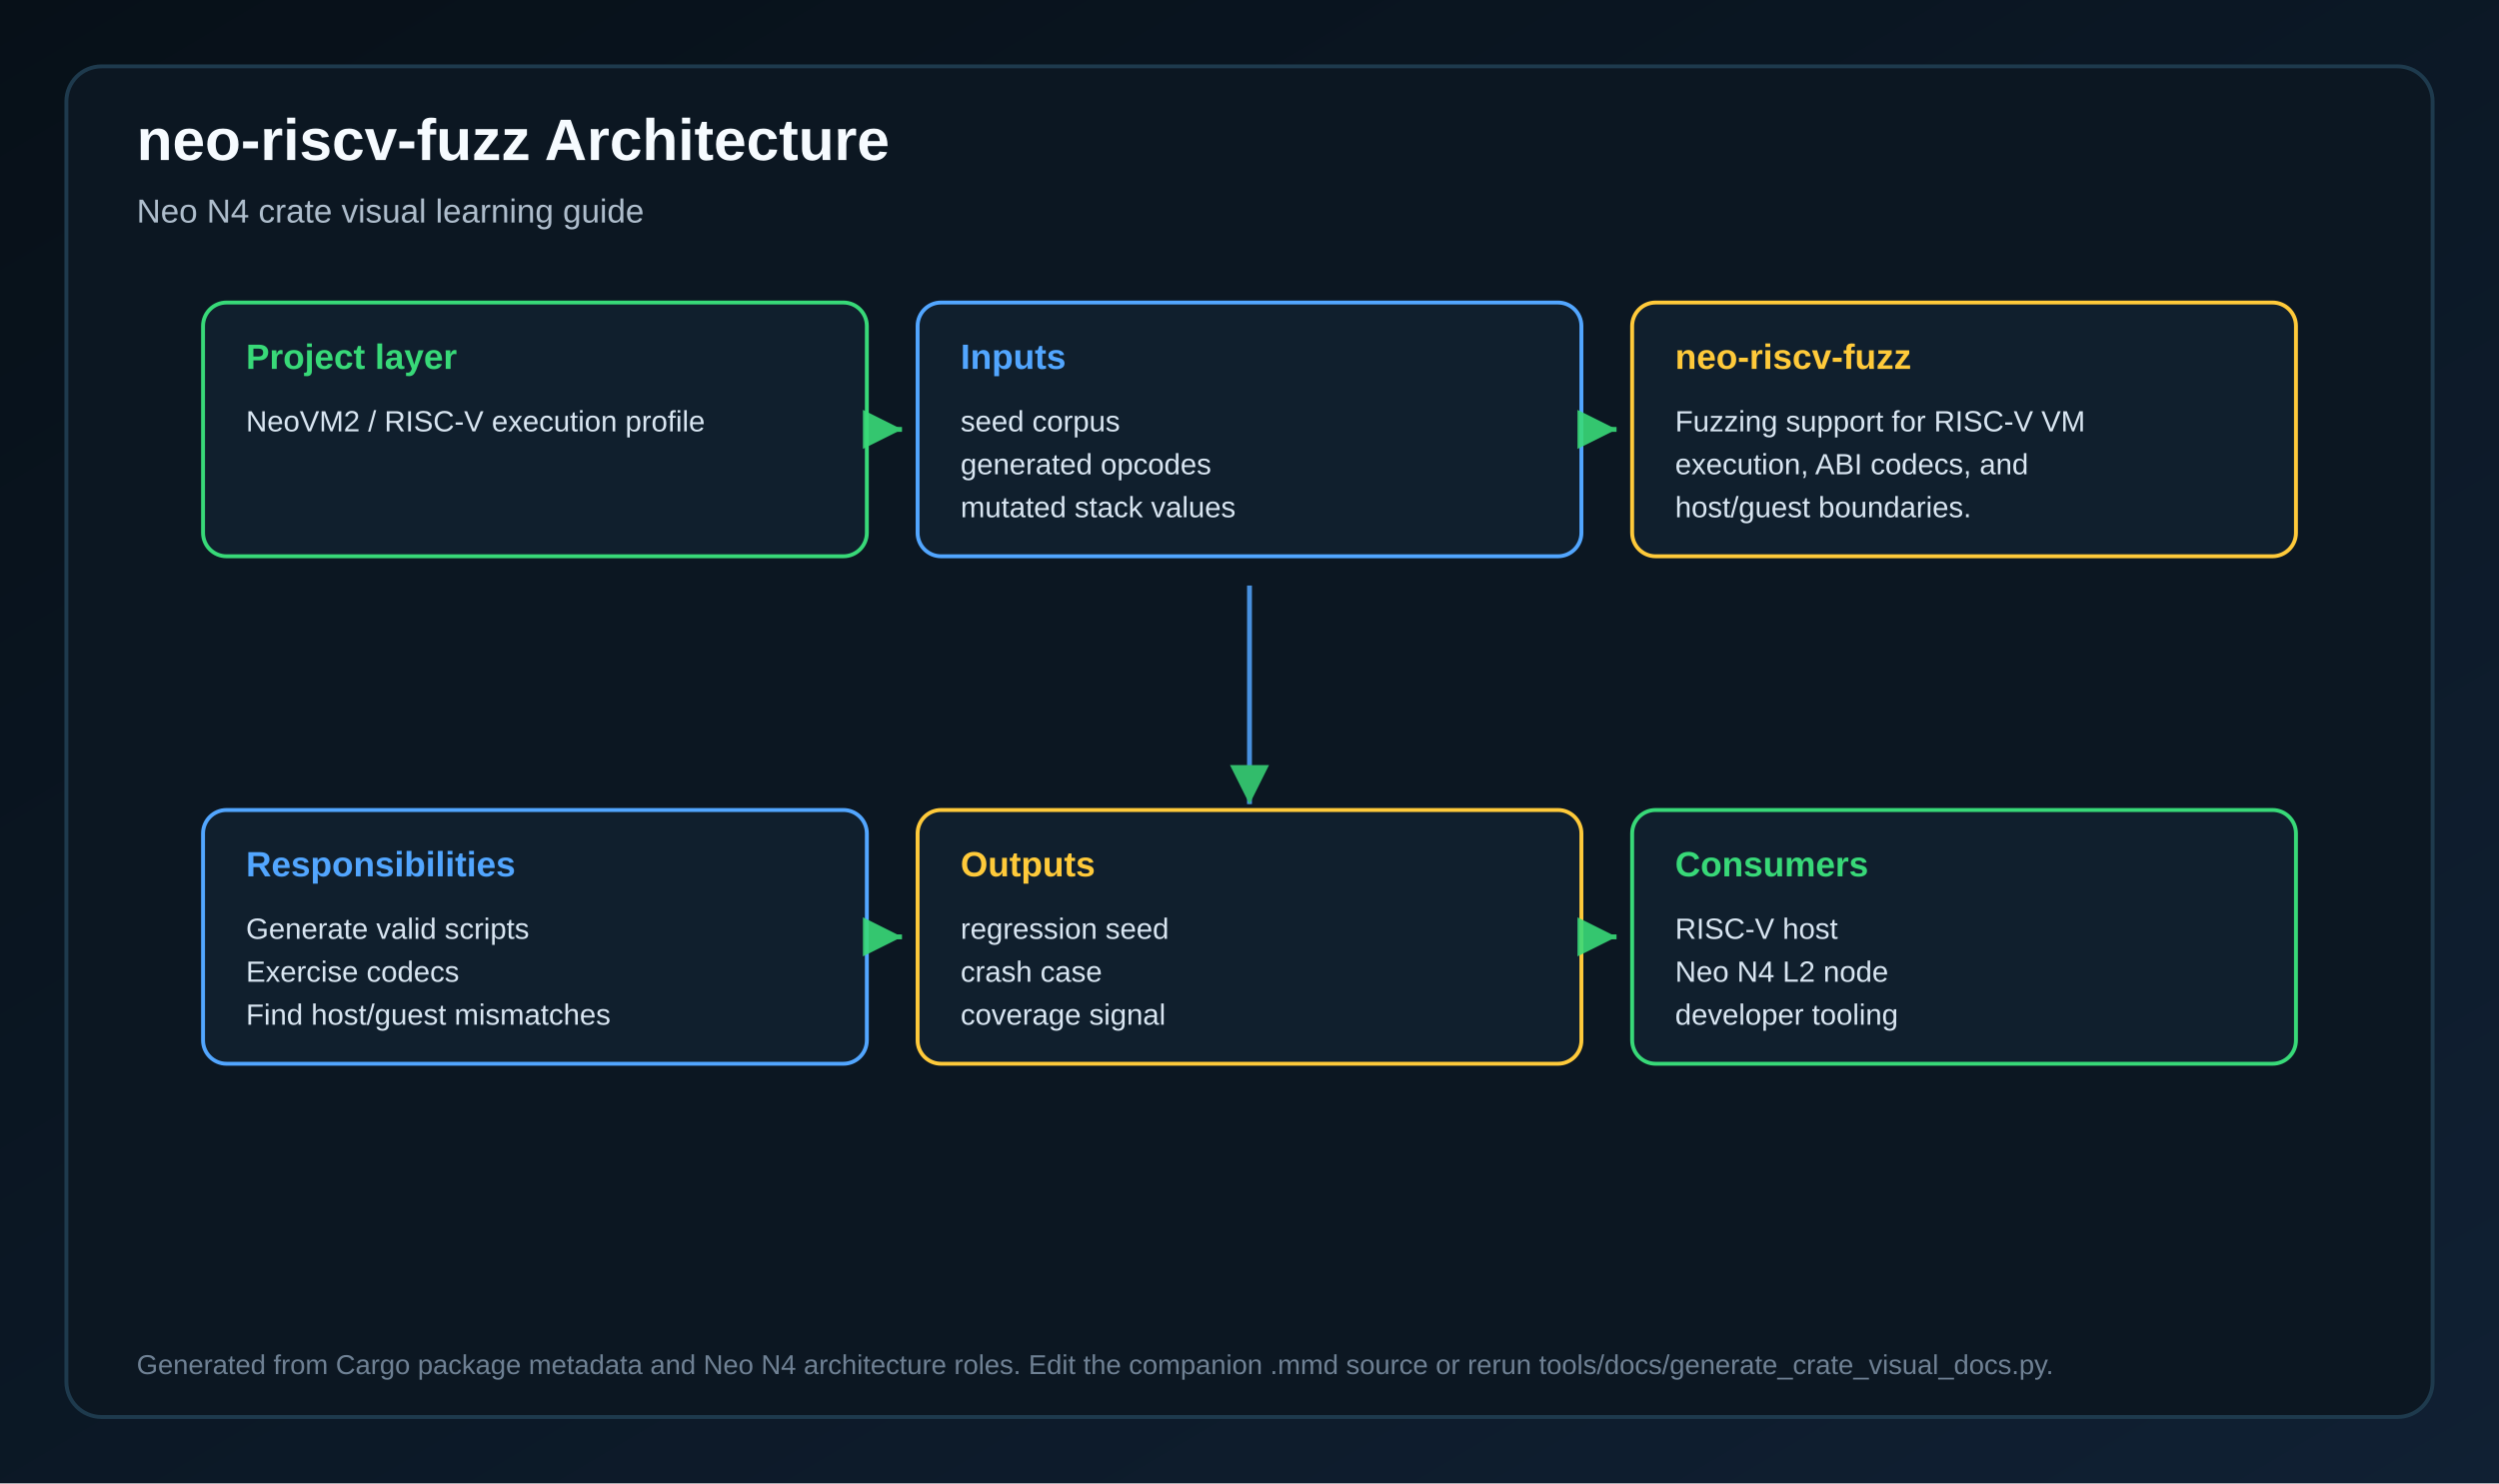
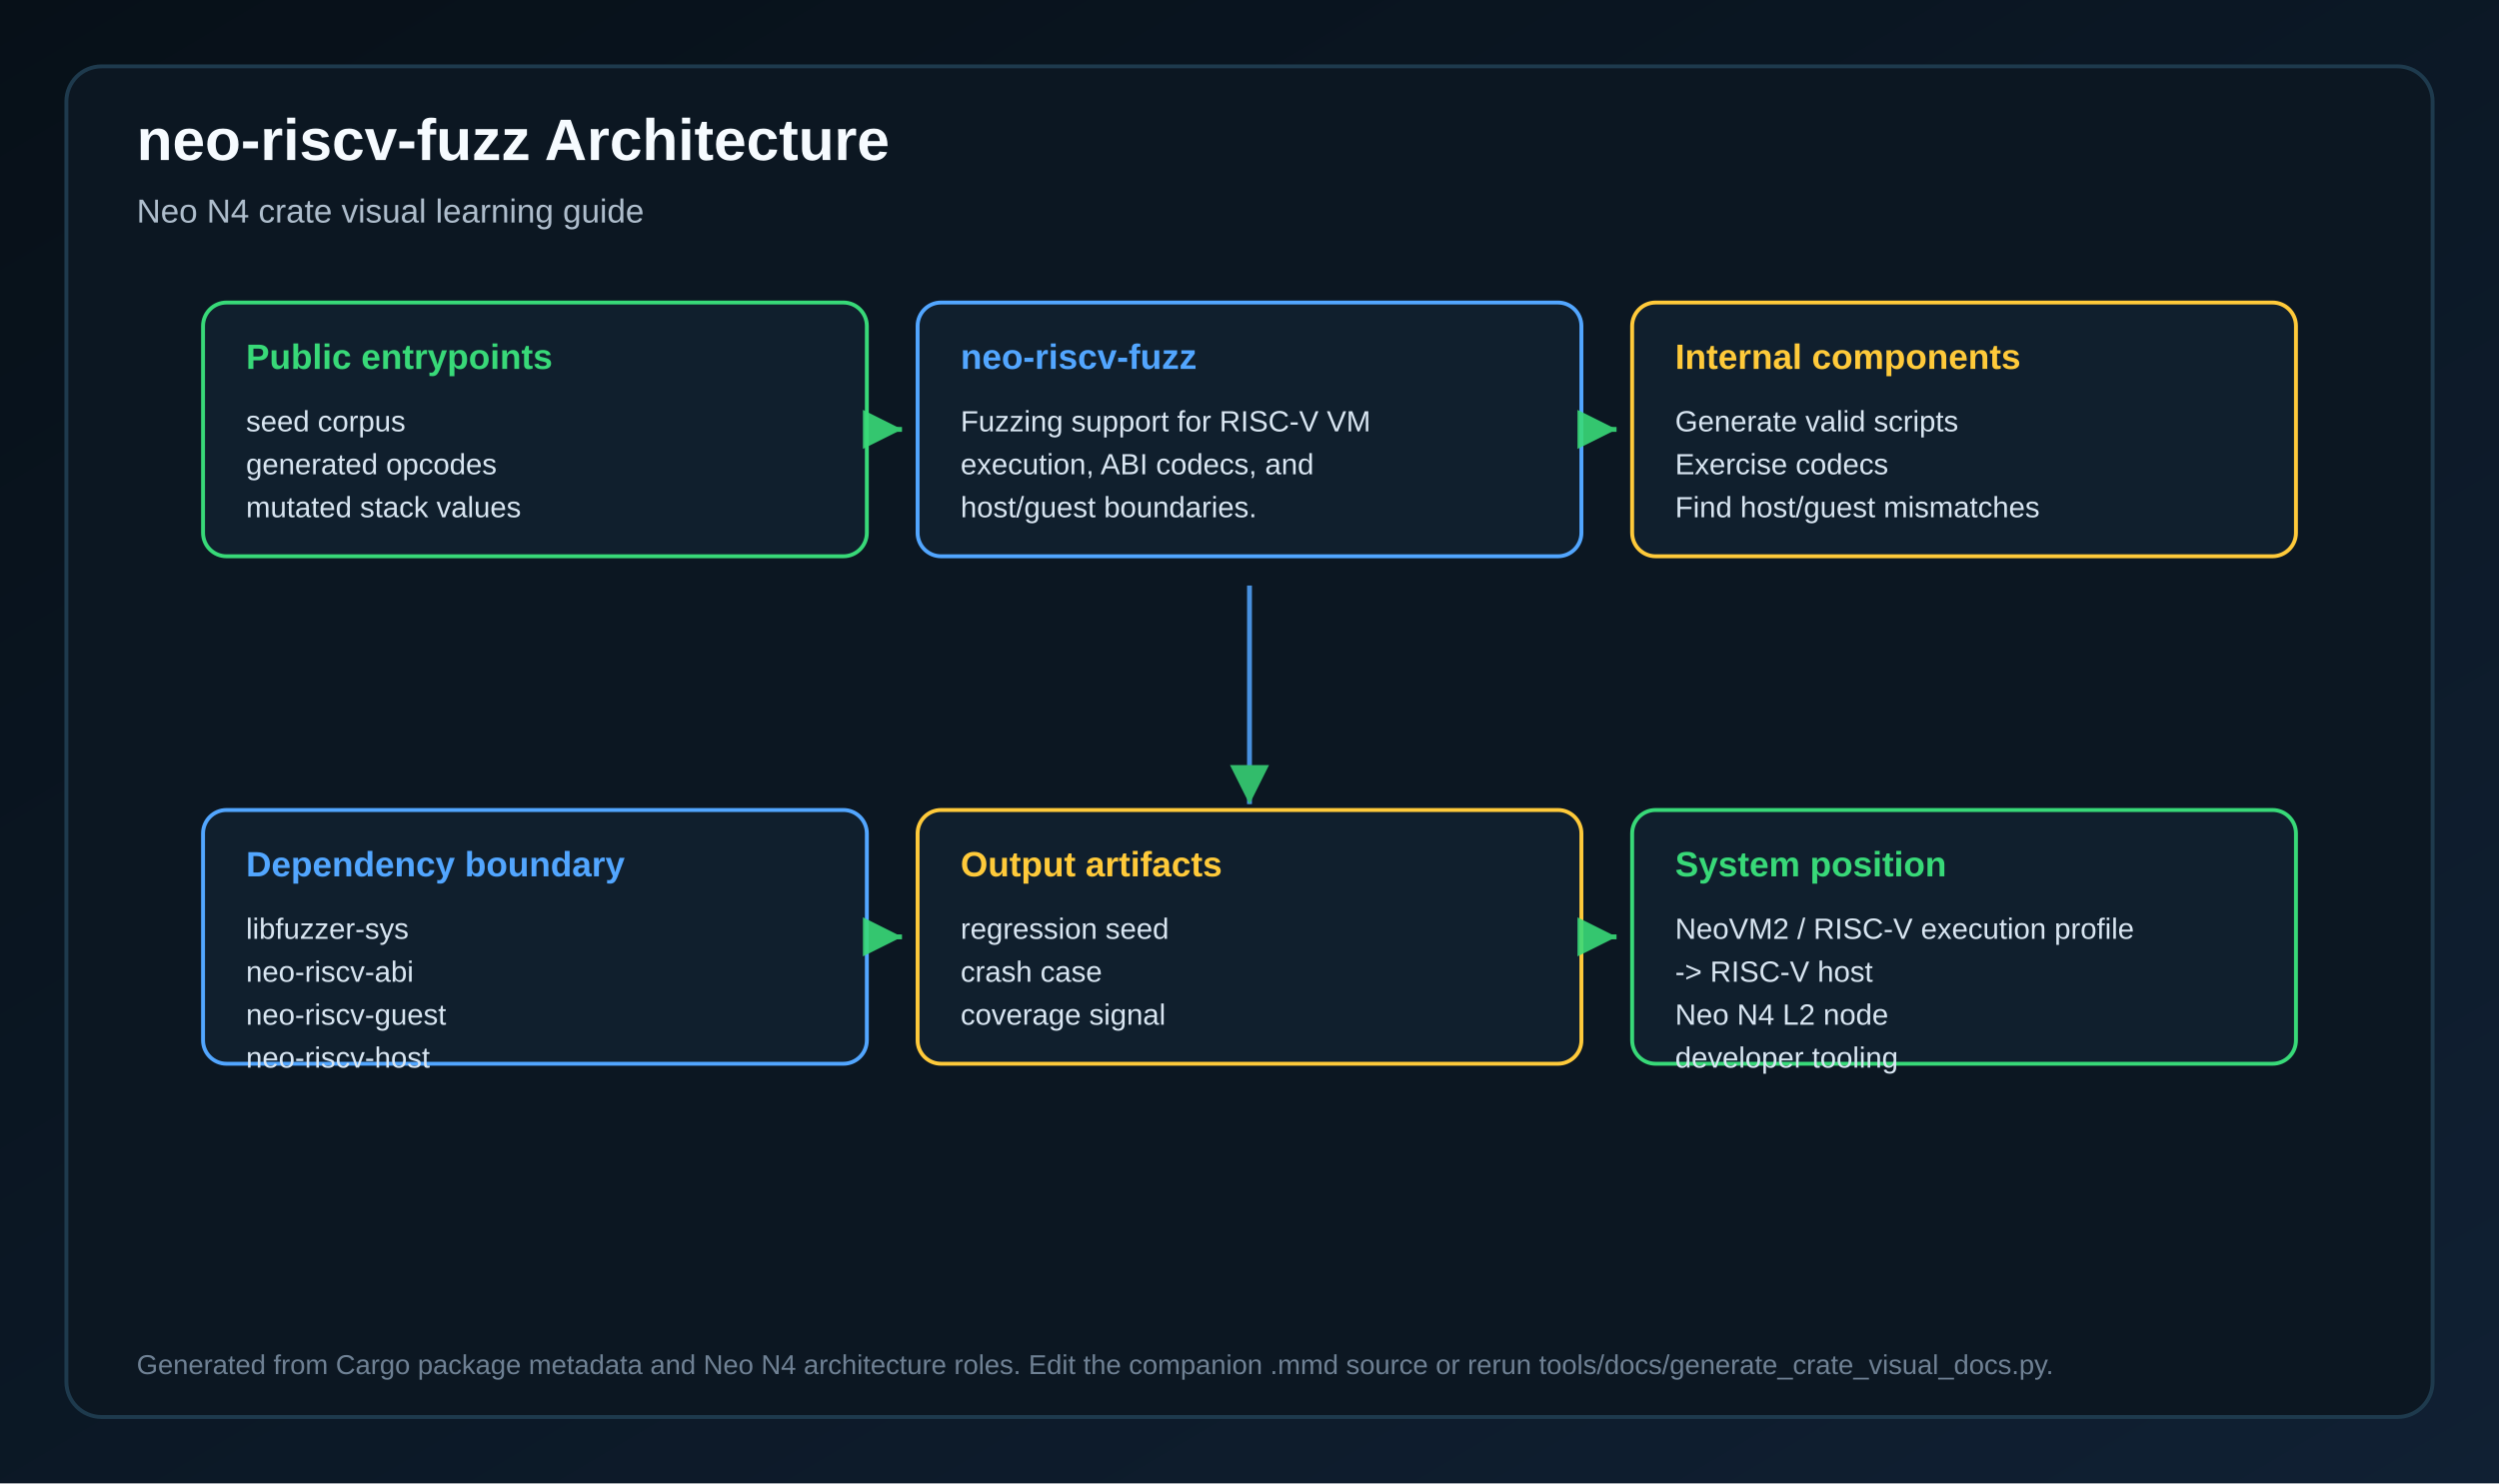
<svg xmlns="http://www.w3.org/2000/svg" width="1280" height="760" viewBox="0 0 1280 760" role="img" aria-label="neo-riscv-fuzz Architecture">
  <defs>
    <linearGradient id="bg" x1="0" x2="1" y1="0" y2="1">
      <stop offset="0" stop-color="#071018" />
      <stop offset="1" stop-color="#102033" />
    </linearGradient>
    <marker id="arrow" markerWidth="12" markerHeight="12" refX="10" refY="6" orient="auto">
      <path d="M2,2 L10,6 L2,10 Z" fill="#38d978" />
    </marker>
  </defs>
  <rect x="0" y="0" width="1280" height="760" fill="url(#bg)" />
  <rect x="34" y="34" width="1212" height="692" rx="18" fill="#0c1722" stroke="#1e3a4d" stroke-width="2" />
  <text x="70" y="82" fill="#f6fbff" font-size="30" font-family="Segoe UI, Arial, sans-serif" font-weight="700">neo-riscv-fuzz Architecture</text>
  <text x="70" y="114" fill="#aebdcc" font-size="17" font-family="Segoe UI, Arial, sans-serif">Neo N4 crate visual learning guide</text>
  <rect x="104" y="155" width="340" height="130" rx="12" fill="#101f2d" stroke="#38d978" stroke-width="2" />
-   <text x="126" y="189" fill="#38d978" font-size="18" font-family="Segoe UI, Arial, sans-serif" font-weight="700">Project layer</text>
-   <text x="126" y="221" fill="#d9e6f2" font-size="15" font-family="Segoe UI, Arial, sans-serif">NeoVM2 / RISC-V execution profile</text>
+   <text x="126" y="189" fill="#38d978" font-size="18" font-family="Segoe UI, Arial, sans-serif" font-weight="700">Public entrypoints</text>
+   <text x="126" y="221" fill="#d9e6f2" font-size="15" font-family="Segoe UI, Arial, sans-serif">seed corpus</text>
+   <text x="126" y="243" fill="#d9e6f2" font-size="15" font-family="Segoe UI, Arial, sans-serif">generated opcodes</text>
+   <text x="126" y="265" fill="#d9e6f2" font-size="15" font-family="Segoe UI, Arial, sans-serif">mutated stack values</text>
  <rect x="470" y="155" width="340" height="130" rx="12" fill="#101f2d" stroke="#52a6ff" stroke-width="2" />
-   <text x="492" y="189" fill="#52a6ff" font-size="18" font-family="Segoe UI, Arial, sans-serif" font-weight="700">Inputs</text>
-   <text x="492" y="221" fill="#d9e6f2" font-size="15" font-family="Segoe UI, Arial, sans-serif">seed corpus</text>
-   <text x="492" y="243" fill="#d9e6f2" font-size="15" font-family="Segoe UI, Arial, sans-serif">generated opcodes</text>
-   <text x="492" y="265" fill="#d9e6f2" font-size="15" font-family="Segoe UI, Arial, sans-serif">mutated stack values</text>
+   <text x="492" y="189" fill="#52a6ff" font-size="18" font-family="Segoe UI, Arial, sans-serif" font-weight="700">neo-riscv-fuzz</text>
+   <text x="492" y="221" fill="#d9e6f2" font-size="15" font-family="Segoe UI, Arial, sans-serif">Fuzzing support for RISC-V VM</text>
+   <text x="492" y="243" fill="#d9e6f2" font-size="15" font-family="Segoe UI, Arial, sans-serif">execution, ABI codecs, and</text>
+   <text x="492" y="265" fill="#d9e6f2" font-size="15" font-family="Segoe UI, Arial, sans-serif">host/guest boundaries.</text>
  <line x1="452" y1="220" x2="462" y2="220" stroke="#38d978" stroke-width="2.5" marker-end="url(#arrow)" opacity="0.9" />
  <rect x="836" y="155" width="340" height="130" rx="12" fill="#101f2d" stroke="#ffca3a" stroke-width="2" />
-   <text x="858" y="189" fill="#ffca3a" font-size="18" font-family="Segoe UI, Arial, sans-serif" font-weight="700">neo-riscv-fuzz</text>
-   <text x="858" y="221" fill="#d9e6f2" font-size="15" font-family="Segoe UI, Arial, sans-serif">Fuzzing support for RISC-V VM</text>
-   <text x="858" y="243" fill="#d9e6f2" font-size="15" font-family="Segoe UI, Arial, sans-serif">execution, ABI codecs, and</text>
-   <text x="858" y="265" fill="#d9e6f2" font-size="15" font-family="Segoe UI, Arial, sans-serif">host/guest boundaries.</text>
+   <text x="858" y="189" fill="#ffca3a" font-size="18" font-family="Segoe UI, Arial, sans-serif" font-weight="700">Internal components</text>
+   <text x="858" y="221" fill="#d9e6f2" font-size="15" font-family="Segoe UI, Arial, sans-serif">Generate valid scripts</text>
+   <text x="858" y="243" fill="#d9e6f2" font-size="15" font-family="Segoe UI, Arial, sans-serif">Exercise codecs</text>
+   <text x="858" y="265" fill="#d9e6f2" font-size="15" font-family="Segoe UI, Arial, sans-serif">Find host/guest mismatches</text>
  <line x1="818" y1="220" x2="828" y2="220" stroke="#38d978" stroke-width="2.5" marker-end="url(#arrow)" opacity="0.9" />
  <rect x="104" y="415" width="340" height="130" rx="12" fill="#101f2d" stroke="#52a6ff" stroke-width="2" />
-   <text x="126" y="449" fill="#52a6ff" font-size="18" font-family="Segoe UI, Arial, sans-serif" font-weight="700">Responsibilities</text>
-   <text x="126" y="481" fill="#d9e6f2" font-size="15" font-family="Segoe UI, Arial, sans-serif">Generate valid scripts</text>
-   <text x="126" y="503" fill="#d9e6f2" font-size="15" font-family="Segoe UI, Arial, sans-serif">Exercise codecs</text>
-   <text x="126" y="525" fill="#d9e6f2" font-size="15" font-family="Segoe UI, Arial, sans-serif">Find host/guest mismatches</text>
+   <text x="126" y="449" fill="#52a6ff" font-size="18" font-family="Segoe UI, Arial, sans-serif" font-weight="700">Dependency boundary</text>
+   <text x="126" y="481" fill="#d9e6f2" font-size="15" font-family="Segoe UI, Arial, sans-serif">libfuzzer-sys</text>
+   <text x="126" y="503" fill="#d9e6f2" font-size="15" font-family="Segoe UI, Arial, sans-serif">neo-riscv-abi</text>
+   <text x="126" y="525" fill="#d9e6f2" font-size="15" font-family="Segoe UI, Arial, sans-serif">neo-riscv-guest</text>
+   <text x="126" y="547" fill="#d9e6f2" font-size="15" font-family="Segoe UI, Arial, sans-serif">neo-riscv-host</text>
  <rect x="470" y="415" width="340" height="130" rx="12" fill="#101f2d" stroke="#ffca3a" stroke-width="2" />
-   <text x="492" y="449" fill="#ffca3a" font-size="18" font-family="Segoe UI, Arial, sans-serif" font-weight="700">Outputs</text>
+   <text x="492" y="449" fill="#ffca3a" font-size="18" font-family="Segoe UI, Arial, sans-serif" font-weight="700">Output artifacts</text>
  <text x="492" y="481" fill="#d9e6f2" font-size="15" font-family="Segoe UI, Arial, sans-serif">regression seed</text>
  <text x="492" y="503" fill="#d9e6f2" font-size="15" font-family="Segoe UI, Arial, sans-serif">crash case</text>
  <text x="492" y="525" fill="#d9e6f2" font-size="15" font-family="Segoe UI, Arial, sans-serif">coverage signal</text>
  <line x1="452" y1="480" x2="462" y2="480" stroke="#38d978" stroke-width="2.5" marker-end="url(#arrow)" opacity="0.9" />
  <rect x="836" y="415" width="340" height="130" rx="12" fill="#101f2d" stroke="#38d978" stroke-width="2" />
-   <text x="858" y="449" fill="#38d978" font-size="18" font-family="Segoe UI, Arial, sans-serif" font-weight="700">Consumers</text>
-   <text x="858" y="481" fill="#d9e6f2" font-size="15" font-family="Segoe UI, Arial, sans-serif">RISC-V host</text>
-   <text x="858" y="503" fill="#d9e6f2" font-size="15" font-family="Segoe UI, Arial, sans-serif">Neo N4 L2 node</text>
-   <text x="858" y="525" fill="#d9e6f2" font-size="15" font-family="Segoe UI, Arial, sans-serif">developer tooling</text>
+   <text x="858" y="449" fill="#38d978" font-size="18" font-family="Segoe UI, Arial, sans-serif" font-weight="700">System position</text>
+   <text x="858" y="481" fill="#d9e6f2" font-size="15" font-family="Segoe UI, Arial, sans-serif">NeoVM2 / RISC-V execution profile</text>
+   <text x="858" y="503" fill="#d9e6f2" font-size="15" font-family="Segoe UI, Arial, sans-serif">-&gt; RISC-V host</text>
+   <text x="858" y="525" fill="#d9e6f2" font-size="15" font-family="Segoe UI, Arial, sans-serif">Neo N4 L2 node</text>
+   <text x="858" y="547" fill="#d9e6f2" font-size="15" font-family="Segoe UI, Arial, sans-serif">developer tooling</text>
  <line x1="818" y1="480" x2="828" y2="480" stroke="#38d978" stroke-width="2.5" marker-end="url(#arrow)" opacity="0.9" />
  <path d="M640 300 C640 350 640 370 640 412" stroke="#52a6ff" stroke-width="2.5" fill="none" marker-end="url(#arrow)" opacity="0.85" />
  <text x="70" y="704" fill="#6f8194" font-size="14" font-family="Segoe UI, Arial, sans-serif">Generated from Cargo package metadata and Neo N4 architecture roles. Edit the companion .mmd source or rerun tools/docs/generate_crate_visual_docs.py.</text>
</svg>
